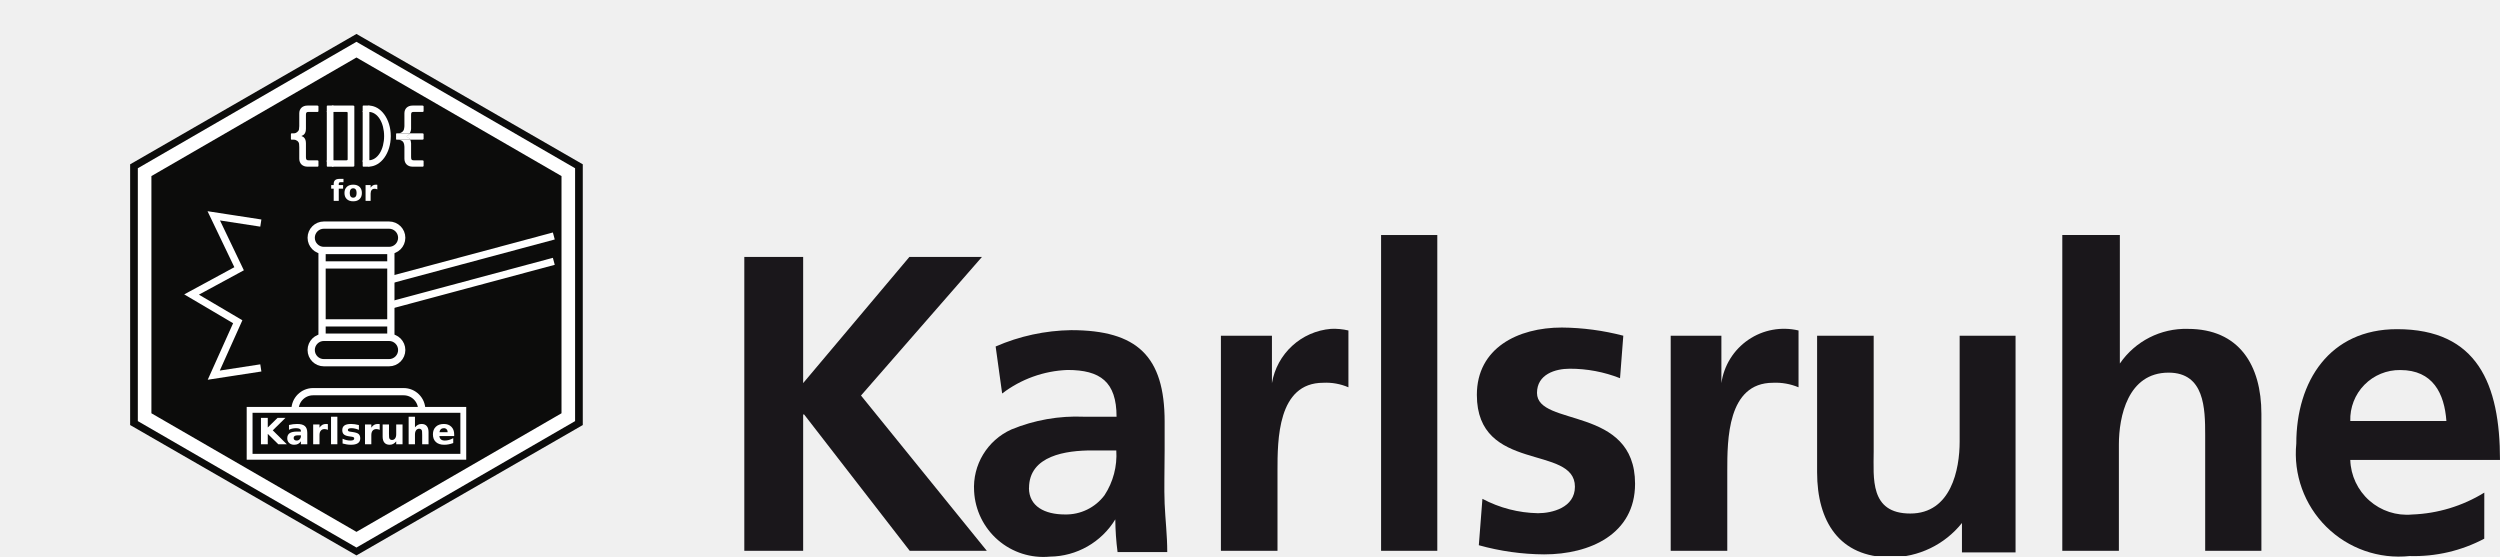
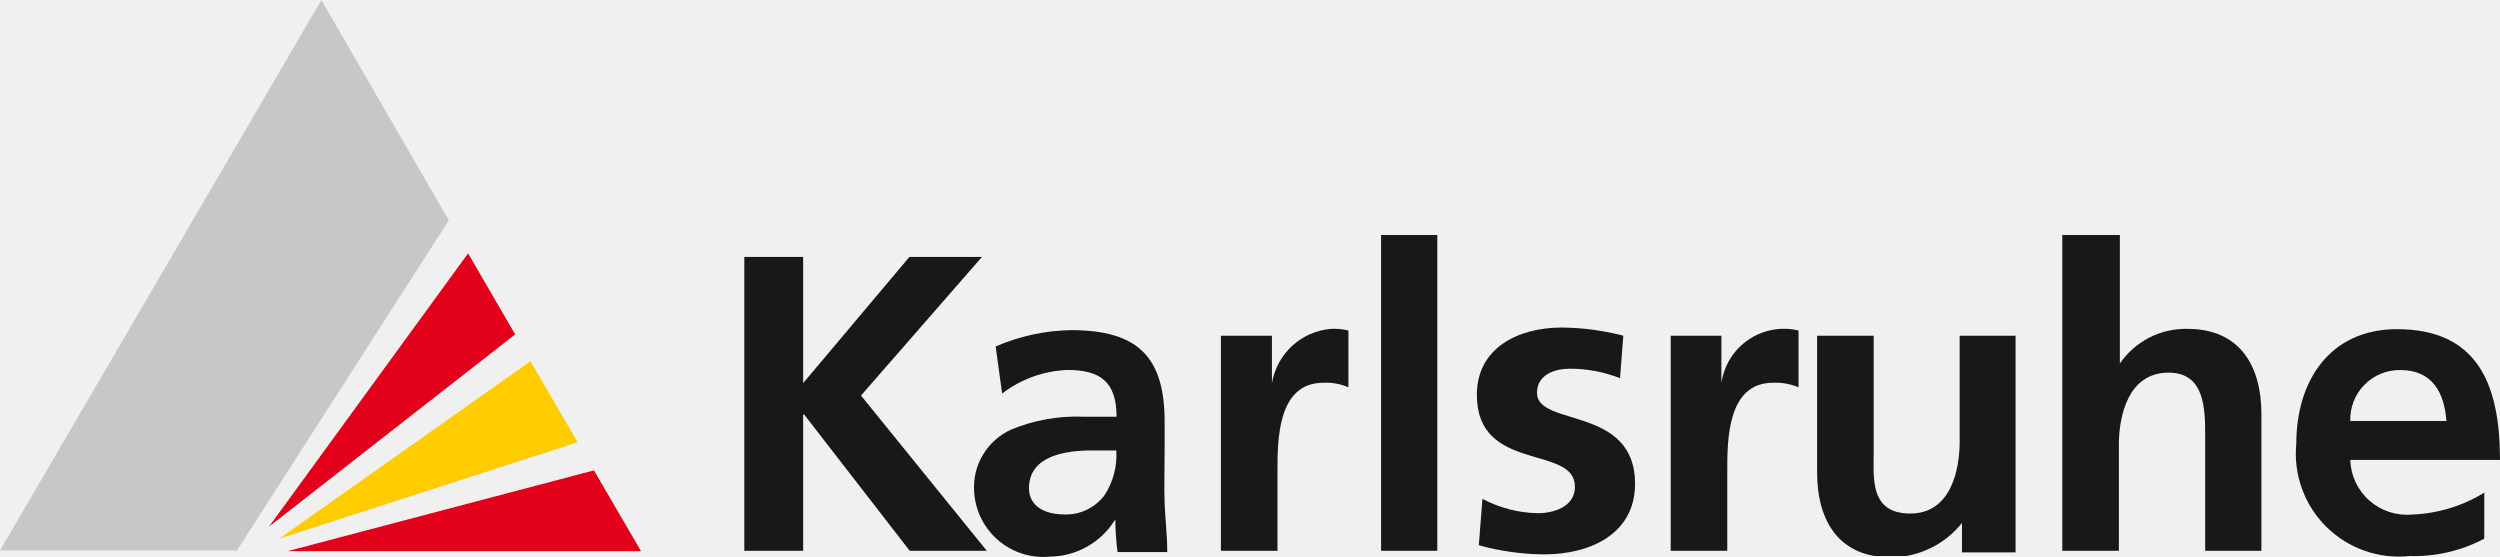
- <svg xmlns="http://www.w3.org/2000/svg" id="Logo_Karlsruhe-rechts" width="220.923" height="49.136" viewBox="0 0 220.923 49.136" version="1.1">
-   <defs id="defs4">
+ <svg xmlns="http://www.w3.org/2000/svg" id="Logo_Karlsruhe-rechts" width="220.923" height="49.136" viewBox="0 0 220.923 49.136">
+   <defs>
    <clipPath id="clip-path">
      <rect id="Rectangle_822" data-name="Rectangle 822" width="220.923" height="49.136" fill="none" />
    </clipPath>
  </defs>
-   <g id="g1772" />
+   <path id="Path_940" data-name="Path 940" d="M28.4,0,0,48.645H20.943L39.661,19.469Z" fill="#c6c7c8" />
+   <path id="Path_941" data-name="Path 941" d="M8.8,21.525H40.026l-4.16-7.135Z" transform="translate(16.62 27.177)" fill="#e2001a" />
+   <path id="Path_942" data-name="Path 942" d="M8.54,26.735l26.373-8.521-4.16-7.164Z" transform="translate(16.129 20.869)" fill="#fc0" />
+   <path id="Path_943" data-name="Path 943" d="M8.23,31.9,29.981,14.914,25.822,7.75Z" transform="translate(15.543 14.637)" fill="#e2001a" />
  <path id="Path_944" data-name="Path 944" d="M37.358,7.86,27.97,19.01V7.86h-5.2V33.829h5.2V21.783h.087l9.33,12.046H44.2L33.082,20.108,43.77,7.86Z" transform="translate(43.004 14.845)" fill="#1a171b" />
  <g id="Group_985" data-name="Group 985" clip-path="url(#clip-path)">
    <path id="Path_945" data-name="Path 945" d="M46,29.782c0-2.889,3.322-3.322,5.546-3.322h2.166a6.471,6.471,0,0,1-1.04,3.957,4.246,4.246,0,0,1-3.5,1.7c-1.791,0-3.178-.722-3.178-2.34m-2.369-8.348a10.139,10.139,0,0,1,5.777-2.08c2.889,0,4.333,1.04,4.333,4.131H50.853a15.137,15.137,0,0,0-6.413,1.127,5.6,5.6,0,0,0-3.293,5.46,6.124,6.124,0,0,0,6.7,5.777,6.846,6.846,0,0,0,5.777-3.293h0a23.829,23.829,0,0,0,.2,2.889h4.391c0-1.5-.173-2.889-.231-4.275s0-2.889,0-4.8V23.918c0-5.777-2.426-8.088-8.261-8.088a17.332,17.332,0,0,0-6.673,1.444Z" transform="translate(44.934 13.345)" fill="#1a171b" />
    <path id="Path_946" data-name="Path 946" d="M48.69,35.407h5V28.359c0-2.744,0-7.8,4.044-7.8a5,5,0,0,1,2.224.4V15.938a5.6,5.6,0,0,0-1.531-.144,5.777,5.777,0,0,0-5.228,4.8h0V16.4H48.69Z" transform="translate(59.201 13.266)" fill="#1a171b" />
  </g>
  <rect id="Rectangle_823" data-name="Rectangle 823" width="4.968" height="27.904" transform="translate(122.045 20.769)" fill="#1a171b" />
  <g id="Group_986" data-name="Group 986" clip-path="url(#clip-path)">
    <path id="Path_947" data-name="Path 947" d="M69.461,16.472a22.271,22.271,0,0,0-5.431-.722c-3.9,0-7.51,1.82-7.51,5.951,0,6.933,8.666,4.362,8.666,8.117,0,1.849-2.022,2.34-3.264,2.34a10.89,10.89,0,0,1-4.911-1.271l-.318,4.1a21.983,21.983,0,0,0,5.777.809c4.044,0,8.03-1.791,8.03-6.239,0-6.933-8.666-5-8.666-8.03,0-1.647,1.618-2.138,2.889-2.138a12.075,12.075,0,0,1,4.449.838Z" transform="translate(73.989 13.194)" fill="#1a171b" />
    <path id="Path_948" data-name="Path 948" d="M62.45,35.407h5V28.358c0-2.744,0-7.8,4.044-7.8a5.228,5.228,0,0,1,2.253.4V15.937a5.588,5.588,0,0,0-6.817,4.651h0V16.4H62.45Z" transform="translate(85.188 13.267)" fill="#1a171b" />
    <path id="Path_949" data-name="Path 949" d="M84.464,16h-4.94v9.359c0,2.455-.751,6.355-4.362,6.355s-3.235-3.149-3.235-5.488V16h-5V28.074c0,4.333,1.964,7.51,6.5,7.51a8.059,8.059,0,0,0,6.3-3.033h0v2.6h4.737Z" transform="translate(93.649 13.666)" fill="#1a171b" />
    <path id="Path_950" data-name="Path 950" d="M74.43,40.824h5V31.436c0-2.455.78-6.355,4.391-6.355,3.177,0,3.235,3.149,3.235,5.517V40.824h4.968v-12.1c0-4.3-1.964-7.51-6.5-7.51a7.048,7.048,0,0,0-6.008,3.062h0V12.92H74.43Z" transform="translate(107.814 7.849)" fill="#1a171b" />
    <path id="Path_951" data-name="Path 951" d="M98.228,30.243a13.057,13.057,0,0,1-6.384,1.935,5,5,0,0,1-5.46-4.824h13.23c0-6.7-1.993-11.555-9.1-11.555-5.951,0-8.9,4.593-8.9,10.11a9.1,9.1,0,0,0,10.024,9.937,13.23,13.23,0,0,0,6.586-1.531ZM86.385,23.917a4.362,4.362,0,0,1,4.42-4.506c2.889,0,3.9,2.08,4.073,4.506Z" transform="translate(121.308 13.289)" fill="#1a171b" />
  </g>
-   <g id="g2680" transform="matrix(0.32,0,0,-0.32,-0.155936,57.78813)">
-     <g transform="translate(161.4248,63.2119)" id="g4165">
-       <path id="path4167" style="fill:#0c0c0b;fill-opacity:1;fill-rule:nonzero;stroke:none" d="M 0,0 -62.5,-36 -125,0 v 72.001 l 62.5,36 62.5,-36 z" />
-     </g>
-     <g transform="translate(157.4248,65.3789)" id="g4169">
-       <path id="path4171" style="fill:none;stroke:#ffffff;stroke-width:3.75;stroke-linecap:butt;stroke-linejoin:miter;stroke-miterlimit:10;stroke-dasharray:none;stroke-opacity:1" d="M 0,0 -58.5,-33.834 -117,0 V 67.667 L -58.5,101.5 0,67.667 Z" />
-     </g>
-     <g transform="translate(81.9546,67.4248)" id="g4181">
-       <path id="path4183" style="fill:#0c0c0b;fill-opacity:1;fill-rule:nonzero;stroke:#ffffff;stroke-width:2;stroke-linecap:butt;stroke-linejoin:miter;stroke-miterlimit:10;stroke-dasharray:none;stroke-opacity:1" d="m 0,0 v 0 c 0,2.762 2.239,5 5,5 h 25 c 2.761,0 5,-2.238 5,-5" />
-     </g>
-     <path id="path4185" style="fill:#0c0c0b;fill-opacity:1;fill-rule:nonzero;stroke:#ffffff;stroke-width:1.616;stroke-linecap:butt;stroke-linejoin:miter;stroke-miterlimit:10;stroke-dasharray:none;stroke-opacity:1" d="M 128.43,54.446 H 69.42 v 12.958 h 59.01 z" />
-     <g transform="translate(72.5171,118.9873)" id="g4221">
-       <path id="path4223" style="fill:none;stroke:#ffffff;stroke-width:2;stroke-linecap:butt;stroke-linejoin:miter;stroke-miterlimit:10;stroke-dasharray:none;stroke-opacity:1" d="m 0,0 -13,2 7,-14.615 -13.125,-7.115 12.75,-7.52 L -13,-42 0,-40" />
-     </g>
-     <g transform="translate(153.4248,108.4248)" id="g4225">
-       <path id="path4227" style="fill:#0c0c0b;fill-opacity:1;fill-rule:nonzero;stroke:#ffffff;stroke-width:2;stroke-linecap:butt;stroke-linejoin:miter;stroke-miterlimit:10;stroke-dasharray:none;stroke-opacity:1" d="m 0,0 -52.155,-14 c -1.831,0 -3.845,1.771 -3.845,3.604 v 0.369 c 0,1.83 2.014,3.027 3.845,3.027 L 0,7" />
-     </g>
-     <path id="path4229" style="fill:#0c0c0b;fill-opacity:1;fill-rule:nonzero;stroke:#ffffff;stroke-width:2;stroke-linecap:butt;stroke-linejoin:miter;stroke-miterlimit:10;stroke-dasharray:none;stroke-opacity:1" d="m 108.425,87.425 h -19 v 24 h 19 z" />
-     <g transform="translate(111.4248,114.9248)" id="g4231">
-       <path id="path4233" style="fill:#0c0c0b;fill-opacity:1;fill-rule:nonzero;stroke:none" d="m 0,0 c 0,-1.932 -1.567,-3.5 -3.5,-3.5 h -18 c -1.933,0 -3.5,1.568 -3.5,3.5 0,1.934 1.567,3.5 3.5,3.5 h 18 C -1.567,3.5 0,1.934 0,0" />
-     </g>
-     <g transform="translate(111.4248,114.9248)" id="g4235">
-       <path id="path4237" style="fill:none;stroke:#ffffff;stroke-width:2;stroke-linecap:butt;stroke-linejoin:miter;stroke-miterlimit:10;stroke-dasharray:none;stroke-opacity:1" d="m 0,0 c 0,-1.932 -1.567,-3.5 -3.5,-3.5 h -18 c -1.933,0 -3.5,1.568 -3.5,3.5 0,1.934 1.567,3.5 3.5,3.5 h 18 C -1.567,3.5 0,1.934 0,0 Z" />
-     </g>
-     <g transform="translate(111.4248,83.9248)" id="g4239">
-       <path id="path4241" style="fill:#0c0c0b;fill-opacity:1;fill-rule:nonzero;stroke:none" d="m 0,0 c 0,-1.932 -1.567,-3.5 -3.5,-3.5 h -18 c -1.933,0 -3.5,1.568 -3.5,3.5 0,1.934 1.567,3.5 3.5,3.5 h 18 C -1.567,3.5 0,1.934 0,0" />
-     </g>
-     <g transform="translate(111.4248,83.9248)" id="g4243">
-       <path id="path4245" style="fill:none;stroke:#ffffff;stroke-width:2;stroke-linecap:butt;stroke-linejoin:miter;stroke-miterlimit:10;stroke-dasharray:none;stroke-opacity:1" d="m 0,0 c 0,-1.932 -1.567,-3.5 -3.5,-3.5 h -18 c -1.933,0 -3.5,1.568 -3.5,3.5 0,1.934 1.567,3.5 3.5,3.5 h 18 C -1.567,3.5 0,1.934 0,0 Z" />
-     </g>
-     <g transform="translate(89.4248,91.4248)" id="g4247">
-       <path id="path4249" style="fill:none;stroke:#ffffff;stroke-width:2;stroke-linecap:butt;stroke-linejoin:miter;stroke-miterlimit:10;stroke-dasharray:none;stroke-opacity:1" d="M 0,0 H 19" />
-     </g>
-     <g transform="translate(89.4248,107.4248)" id="g4251">
-       <path id="path4253" style="fill:none;stroke:#ffffff;stroke-width:2;stroke-linecap:butt;stroke-linejoin:miter;stroke-miterlimit:10;stroke-dasharray:none;stroke-opacity:1" d="M 0,0 H 19" />
-     </g>
-     <g transform="matrix(1.541896,0,0,1.466196,-53.72699,-64.46621)" id="g4857">
-       <g id="g4271" transform="translate(93.6903,146.2076)">
-         <path d="m 0,0 v -0.149 -9.418 h 0.788 0.22 0.187 V 0 Z" style="fill:#ffffff;fill-opacity:1;fill-rule:nonzero;stroke:none" id="path4273" />
-       </g>
-       <g id="g4275" transform="translate(98.4317,135.7436)">
-         <path d="M 0,0 C 0.084,0 0.191,0.075 0.191,0.155 V 11.361 C 0.191,11.442 0.084,11.51 0,11.51 h -3.734 c -0.081,0 -0.111,-0.032 -0.111,-0.075 v -0.223 -0.748 c 0,-0.081 0.03,-0.151 0.111,-0.151 h 2.539 c 0.084,0 0.19,-0.065 0.19,-0.146 V 1.35 c 0,-0.081 -0.106,-0.153 -0.19,-0.153 h -2.539 c -0.081,0 -0.111,-0.028 -0.111,-0.07 V 0.903 0.155 C -3.845,0.075 -3.815,0 -3.734,0 Z" style="fill:#ffffff;fill-opacity:1;fill-rule:nonzero;stroke:none" id="path4277" />
-       </g>
-       <g id="g4279" transform="translate(100.117,146.2076)">
-         <path d="M 0,0 V -0.149 -9.567 H 1.005 1.198 V 0 Z" style="fill:#ffffff;fill-opacity:1;fill-rule:nonzero;stroke:none" id="path4281" />
-       </g>
-       <g id="g4283" transform="translate(101.1646,135.7493)">
-         <path d="m 0,0 v 1.197 c 1.645,0 2.791,2.043 2.791,4.557 0,2.511 -1.146,4.556 -2.791,4.556 v 1.194 c 2.243,0 3.985,-2.58 3.985,-5.75 C 3.985,2.581 2.243,0 0,0" style="fill:#ffffff;fill-opacity:1;fill-rule:nonzero;stroke:none" id="path4285" />
-       </g>
-       <g id="g4287" transform="translate(88.7584,139.4259)" style="stroke-width:0.15;stroke-miterlimit:10;stroke-dasharray:none">
-         <path d="m 0,0 v -1.647 -0.532 c 0,-0.894 0.572,-1.503 1.475,-1.503 h 0.254 0.733 0.862 c 0.043,0 0.113,0.075 0.113,0.155 v 0.898 c 0,0.08 -0.104,0.142 -0.188,0.142 H 2.392 1.953 1.683 c -0.387,0 -0.488,0.166 -0.488,0.608 v 0.261 1.439 0.878 c 0,0.9 -0.366,1.232 -0.814,1.396 0.448,0.161 0.814,0.494 0.814,1.393 v 0.624 1.581 0.374 c 0,0.434 0.086,0.564 0.488,0.564 H 2.02 2.447 3.324 c 0.043,0 0.113,0.07 0.113,0.151 v 0.897 c 0,0.081 -0.104,0.149 -0.188,0.149 H 2.531 1.856 1.475 C 0.572,7.828 0,7.241 0,6.367 V 5.898 3.944 c 0,0 -0.031,-0.45 -0.052,-0.602 -0.057,-0.405 -0.551,-0.75 -0.86,-0.746 H -1.38 c -0.083,0 -0.115,-0.063 -0.115,-0.146 V 1.553 c 0,-0.081 0.032,-0.154 0.115,-0.154 h 0.427 C -0.56,1.405 -0.066,1.077 -0.03,0.584 -0.018,0.442 0,0 0,0" style="fill:#ffffff;fill-opacity:1;fill-rule:nonzero;stroke:none;stroke-width:0.15;stroke-miterlimit:10;stroke-dasharray:none" id="path4289" />
-       </g>
-       <g id="g4291" transform="translate(94.6975,147.2538)">
-         <path d="m 0,0 h -0.424 -0.47 c -0.084,0 -0.114,-0.068 -0.114,-0.149 v -0.277 -0.62 -0.151 H -0.894 0 0.188 V -1.046 -0.149 0 Z" style="fill:#ffffff;fill-opacity:1;fill-rule:nonzero;stroke:none" id="path4293" />
-       </g>
-       <g id="g4295" transform="translate(93.6903,136.7969)">
-         <path d="M 0,0 V -0.424 -0.897 C 0,-0.978 0.03,-1.053 0.112,-1.053 H 0.387 1.008 1.195 V -0.897 0 0.143 H 1.008 0.112 0 Z" style="fill:#ffffff;fill-opacity:1;fill-rule:nonzero;stroke:none" id="path4297" />
-       </g>
-       <g id="g4299" transform="translate(101.1213,147.2538)">
-         <path d="m 0,0 h -0.421 -0.473 c -0.084,0 -0.111,-0.068 -0.111,-0.149 v -0.277 -0.62 -0.151 H -0.894 0 0.194 V -1.046 -0.149 0 Z" style="fill:#ffffff;fill-opacity:1;fill-rule:nonzero;stroke:none" id="path4301" />
-       </g>
-       <g id="g4303" transform="translate(100.117,136.7969)">
-         <path d="M 0,0 V -0.424 -0.897 C 0,-0.978 0.027,-1.053 0.109,-1.053 H 0.384 1.005 1.198 V -0.897 0 0.143 H 1.005 0.109 0 Z" style="fill:#ffffff;fill-opacity:1;fill-rule:nonzero;stroke:none" id="path4305" />
-       </g>
-       <g id="g4307" transform="translate(107.5914,139.4259)">
-         <path d="M 0,0 V -1.647 -2.179 C 0,-3.073 0.563,-3.682 1.466,-3.682 H 1.72 2.453 3.316 c 0.04,0 0.121,0.075 0.121,0.155 v 0.898 c 0,0.08 -0.113,0.142 -0.197,0.142 H 2.383 1.944 1.674 c -0.387,0 -0.479,0.166 -0.479,0.608 v 0.261 1.439 0.878 c 0,0.288 -0.084,0.551 -0.15,0.7 H -0.96 C -0.409,1.25 -0.176,1.053 -0.061,0.575 -0.006,0.335 0,0 0,0" style="fill:#ffffff;fill-opacity:1;fill-rule:nonzero;stroke:none" id="path4309" />
-       </g>
-       <g id="g4311" transform="translate(107.5077,142.7677)">
-         <path d="m 0,0 c -0.115,-0.392 -0.375,-0.595 -0.836,-0.746 h 1.884 c 0.115,0.298 0.23,0.498 0.23,0.895 V 0.77 2.351 2.726 c 0,0.434 0.078,0.564 0.479,0.564 H 2.095 2.522 3.4 c 0.04,0 0.121,0.068 0.121,0.15 v 0.898 c 0,0.08 -0.112,0.148 -0.197,0.148 H 2.606 1.931 1.55 C 0.646,4.486 0.084,3.901 0.084,3.025 V 2.556 0.601 C 0.084,0.601 0.058,0.197 0,0" style="fill:#ffffff;fill-opacity:1;fill-rule:nonzero;stroke:none" id="path4313" />
-       </g>
-       <g id="g4315" transform="translate(107.7991,141.4143)">
-         <path d="m 0,0 c 0.303,-0.109 0.632,-0.288 0.836,-0.588 h 2.197 c 0.083,0 0.197,0.071 0.197,0.152 v 0.897 c 0,0.083 -0.114,0.148 -0.197,0.148 H 0.757 C 0.606,0.309 0.248,0.092 0,0" style="fill:#ffffff;fill-opacity:1;fill-rule:nonzero;stroke:none" id="path4317" />
-       </g>
-       <g id="g4319" transform="translate(106.2004,142.0217)">
-         <path d="m 0,0 c -0.081,0 -0.103,-0.065 -0.103,-0.146 v -0.897 c 0,-0.081 0.022,-0.154 0.103,-0.154 H 0.43 2.435 C 2.301,-0.895 1.968,-0.691 1.729,-0.598 1.977,-0.507 2.204,-0.298 2.355,0 H 0.47 Z" style="fill:#ffffff;fill-opacity:1;fill-rule:nonzero;stroke:none" id="path4321" />
-       </g>
-     </g>
-     <g style="font-style:normal;font-variant:normal;font-weight:bold;font-stretch:normal;font-size:10px;line-height:1.25;font-family:sans-serif;-inkscape-font-specification:'sans-serif, Bold';font-variant-ligatures:normal;font-variant-caps:normal;font-variant-numeric:normal;font-feature-settings:normal;text-align:start;letter-spacing:0px;word-spacing:0px;writing-mode:lr-tb;text-anchor:start;fill:#ffffff;fill-opacity:1;stroke:none;stroke-width:0.75" id="text4777" transform="scale(1,-1)" aria-label="Karlsruhe">
-       <path id="path887" d="m 72.552,-65.198 h 1.88 v 2.661 l 2.71,-2.661 h 2.183 l -3.511,3.452 3.872,3.838 h -2.354 l -2.9,-2.871 v 2.871 H 72.552 Z" />
-       <path id="path889" d="m 82.674,-60.369 q -0.547,0 -0.825,0.186 -0.273,0.186 -0.273,0.547 0,0.332 0.22,0.522 0.225,0.186 0.62,0.186 0.493,0 0.83,-0.352 0.337,-0.356 0.337,-0.889 v -0.2 z m 2.671,-0.659 v 3.12 h -1.763 v -0.811 q -0.352,0.498 -0.791,0.728 -0.439,0.225 -1.069,0.225 -0.85,0 -1.382,-0.493 -0.527,-0.498 -0.527,-1.289 0,-0.962 0.659,-1.411 0.664,-0.449 2.08,-0.449 h 1.03 v -0.137 q 0,-0.415 -0.327,-0.605 -0.327,-0.195 -1.021,-0.195 -0.562,0 -1.045,0.112 -0.483,0.112 -0.898,0.337 v -1.333 q 0.562,-0.137 1.128,-0.205 0.566,-0.073 1.133,-0.073 1.479,0 2.134,0.586 0.659,0.581 0.659,1.895 z" />
-       <path id="path891" d="m 91.033,-61.888 q -0.229,-0.107 -0.459,-0.156 -0.225,-0.054 -0.454,-0.054 -0.674,0 -1.04,0.435 -0.361,0.43 -0.361,1.235 v 2.52 h -1.748 v -5.469 h 1.748 v 0.898 q 0.337,-0.537 0.771,-0.781 0.439,-0.249 1.05,-0.249 0.088,0 0.19,0.01 0.103,0.005 0.298,0.029 z" />
-       <path id="path893" d="m 91.902,-65.506 h 1.748 v 7.598 h -1.748 z" />
-       <path id="path895" d="m 99.602,-63.206 v 1.328 q -0.562,-0.234 -1.084,-0.352 -0.522,-0.117 -0.986,-0.117 -0.498,0 -0.742,0.127 -0.239,0.122 -0.239,0.381 0,0.21 0.181,0.322 0.186,0.112 0.659,0.166 l 0.308,0.044 q 1.343,0.171 1.807,0.562 0.464,0.391 0.464,1.226 0,0.874 -0.645,1.313 -0.645,0.439 -1.924,0.439 -0.542,0 -1.123,-0.088 -0.576,-0.083 -1.187,-0.254 v -1.328 q 0.522,0.254 1.069,0.381 0.552,0.127 1.118,0.127 0.513,0 0.771,-0.142 0.259,-0.142 0.259,-0.42 0,-0.234 -0.181,-0.347 -0.176,-0.117 -0.708,-0.181 l -0.308,-0.039 q -1.167,-0.146 -1.636,-0.542 -0.469,-0.396 -0.469,-1.201 0,-0.869 0.596,-1.289 0.596,-0.42 1.826,-0.42 0.483,0 1.016,0.073 0.532,0.073 1.157,0.229 z" />
-       <path id="path897" d="m 105.345,-61.888 q -0.229,-0.107 -0.459,-0.156 -0.225,-0.054 -0.454,-0.054 -0.674,0 -1.04,0.435 -0.361,0.43 -0.361,1.235 v 2.52 h -1.748 v -5.469 h 1.748 v 0.898 q 0.337,-0.537 0.771,-0.781 0.439,-0.249 1.05,-0.249 0.088,0 0.19,0.01 0.103,0.005 0.298,0.029 z" />
-       <path id="path899" d="m 106.155,-60.037 v -3.34 h 1.758 v 0.547 q 0,0.444 -0.005,1.118 -0.005,0.669 -0.005,0.894 0,0.659 0.034,0.952 0.034,0.288 0.117,0.42 0.107,0.171 0.278,0.264 0.176,0.093 0.4,0.093 0.547,0 0.859,-0.42 0.312,-0.42 0.312,-1.167 v -2.7 h 1.748 v 5.469 h -1.748 v -0.791 q -0.396,0.479 -0.84,0.708 -0.439,0.225 -0.972,0.225 -0.947,0 -1.445,-0.581 -0.493,-0.581 -0.493,-1.689 z" />
-       <path id="path901" d="m 118.831,-61.238 v 3.33 h -1.758 v -0.542 -1.997 q 0,-0.718 -0.034,-0.986 -0.029,-0.269 -0.107,-0.396 -0.103,-0.171 -0.278,-0.264 -0.176,-0.098 -0.4,-0.098 -0.547,0 -0.859,0.425 -0.312,0.42 -0.312,1.167 v 2.69 h -1.748 v -7.598 h 1.748 v 2.93 q 0.396,-0.479 0.84,-0.703 0.444,-0.229 0.981,-0.229 0.947,0 1.436,0.581 0.493,0.581 0.493,1.689 z" />
-       <path id="path903" d="m 125.911,-60.657 v 0.498 h -4.087 q 0.064,0.615 0.444,0.923 0.381,0.308 1.064,0.308 0.552,0 1.128,-0.161 0.581,-0.166 1.191,-0.498 v 1.348 q -0.62,0.234 -1.24,0.352 -0.62,0.122 -1.24,0.122 -1.484,0 -2.31,-0.752 -0.82,-0.757 -0.82,-2.119 0,-1.338 0.806,-2.104 0.811,-0.767 2.227,-0.767 1.289,0 2.061,0.776 0.776,0.776 0.776,2.075 z m -1.797,-0.581 q 0,-0.498 -0.293,-0.801 -0.288,-0.308 -0.757,-0.308 -0.508,0 -0.825,0.288 -0.317,0.283 -0.396,0.82 z" />
-     </g>
-     <g style="font-style:normal;font-variant:normal;font-weight:bold;font-stretch:normal;font-size:8px;line-height:1.25;font-family:sans-serif;-inkscape-font-specification:'sans-serif, Bold';font-variant-ligatures:normal;font-variant-caps:normal;font-variant-numeric:normal;font-feature-settings:normal;text-align:start;letter-spacing:0px;word-spacing:0px;writing-mode:lr-tb;text-anchor:start;fill:#ffffff;fill-opacity:1;stroke:none;stroke-width:0.75" id="text4777-3-4" transform="scale(1,-1)" aria-label="for">
-       <path id="path906" d="m 95.342,-131.189 v 0.918 h -0.773 q -0.297,0 -0.414,0.109 -0.117,0.105 -0.117,0.371 v 0.305 h 1.195 v 1 h -1.195 v 3.375 h -1.398 v -3.375 h -0.695 v -1 h 0.695 v -0.305 q 0,-0.715 0.398,-1.055 0.398,-0.344 1.234,-0.344 z" />
-       <path id="path908" d="m 98.025,-128.591 q -0.465,0 -0.711,0.336 -0.242,0.332 -0.242,0.961 0,0.629 0.242,0.965 0.246,0.332 0.711,0.332 0.457,0 0.699,-0.332 0.242,-0.336 0.242,-0.965 0,-0.629 -0.242,-0.961 -0.242,-0.336 -0.699,-0.336 z m 0,-1 q 1.129,0 1.762,0.609 0.637,0.609 0.637,1.688 0,1.078 -0.637,1.688 -0.633,0.609 -1.762,0.609 -1.133,0 -1.773,-0.609 -0.637,-0.609 -0.637,-1.688 0,-1.078 0.637,-1.688 0.641,-0.609 1.773,-0.609 z" />
-       <path id="path910" d="m 104.689,-128.294 q -0.184,-0.086 -0.367,-0.125 -0.18,-0.043 -0.363,-0.043 -0.539,0 -0.832,0.348 -0.289,0.344 -0.289,0.988 v 2.016 h -1.398 v -4.375 h 1.398 v 0.719 q 0.27,-0.43 0.617,-0.625 0.352,-0.199 0.84,-0.199 0.07,0 0.152,0.008 0.082,0.004 0.238,0.023 z" />
-     </g>
-   </g>
</svg>
